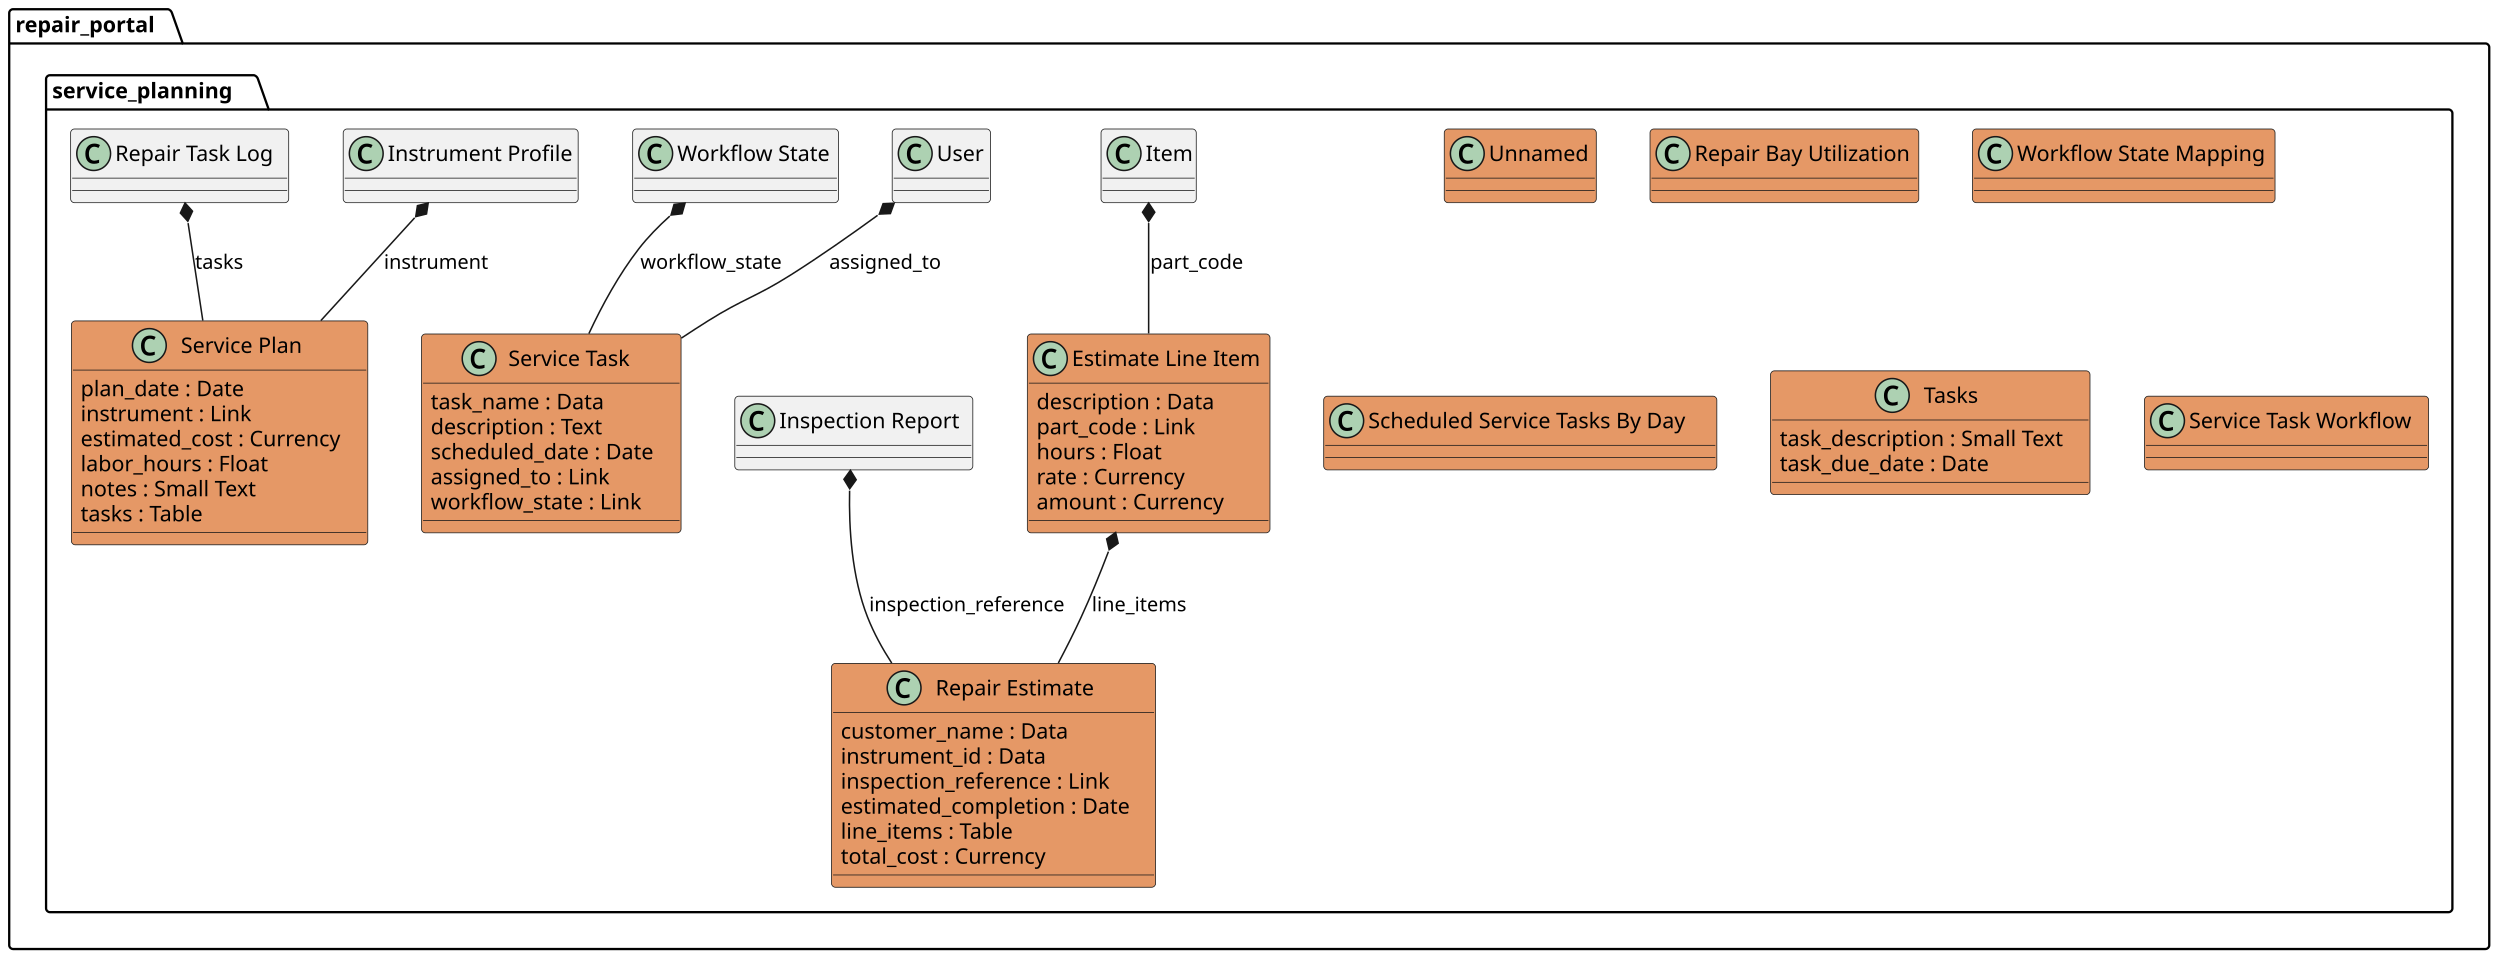
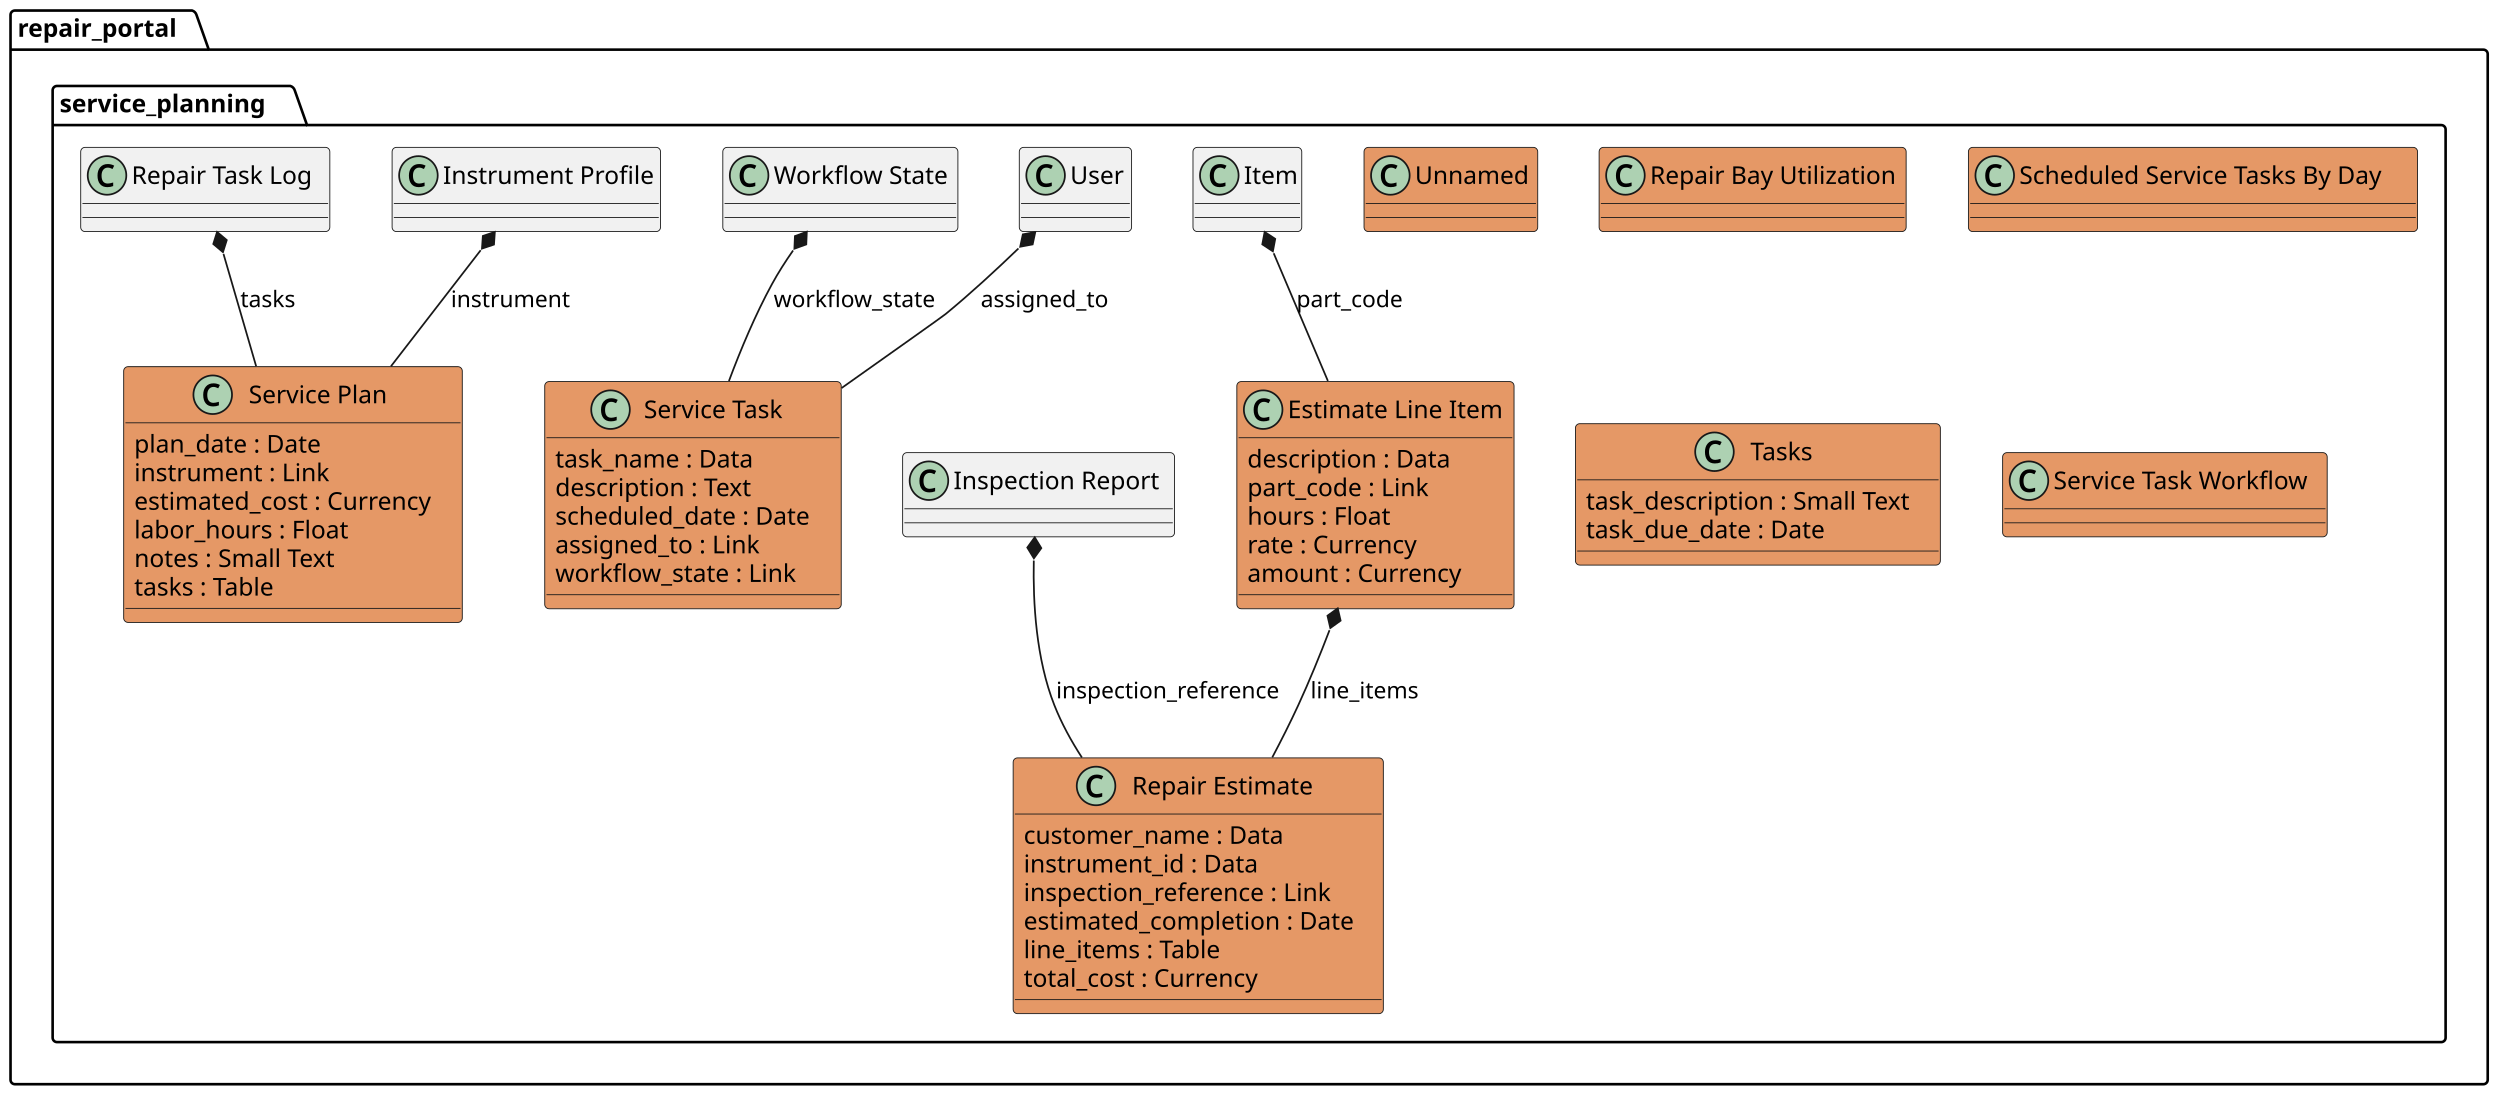
- <svg xmlns="http://www.w3.org/2000/svg" contentStyleType="text/css" height="625px" preserveAspectRatio="none" style="width:1628px;height:625px;background:#FFFFFF;" version="1.1" viewBox="0 0 1628 625" width="1628px" zoomAndPan="magnify">
+ <svg xmlns="http://www.w3.org/2000/svg" contentStyleType="text/css" height="625px" preserveAspectRatio="none" style="width:1425px;height:625px;background:#FFFFFF;" version="1.1" viewBox="0 0 1425 625" width="1425px" zoomAndPan="magnify">
  <defs />
  <g>
    <g id="cluster_repair_portal">
-       <path d="M8.5,6 L109.5,6 A3.75,3.75 0 0 1 112,8.5 L119,28.297 L1618.5,28.297 A2.5,2.5 0 0 1 1621,30.797 L1621,615.5 A2.5,2.5 0 0 1 1618.5,618 L8.5,618 A2.5,2.5 0 0 1 6,615.5 L6,8.5 A2.5,2.5 0 0 1 8.5,6 " fill="none" style="stroke:#000000;stroke-width:1.5;" />
+       <path d="M8.5,6 L109.5,6 A3.75,3.75 0 0 1 112,8.5 L119,28.297 L1415.5,28.297 A2.5,2.5 0 0 1 1418,30.797 L1418,615.5 A2.5,2.5 0 0 1 1415.5,618 L8.5,618 A2.5,2.5 0 0 1 6,615.5 L6,8.5 A2.5,2.5 0 0 1 8.5,6 " fill="none" style="stroke:#000000;stroke-width:1.5;" />
      <line style="stroke:#000000;stroke-width:1.5;" x1="6" x2="119" y1="28.297" y2="28.297" />
      <text fill="#000000" font-family="sans-serif" font-size="14" font-weight="bold" lengthAdjust="spacing" textLength="100" x="10" y="20.995">repair_portal</text>
    </g>
    <g id="cluster_service_planning">
-       <path d="M32.5,49 L165.5,49 A3.75,3.75 0 0 1 168,51.5 L175,71.297 L1594.5,71.297 A2.5,2.5 0 0 1 1597,73.797 L1597,591.5 A2.5,2.5 0 0 1 1594.5,594 L32.5,594 A2.5,2.5 0 0 1 30,591.5 L30,51.5 A2.5,2.5 0 0 1 32.5,49 " fill="none" style="stroke:#000000;stroke-width:1.5;" />
+       <path d="M32.5,49 L165.5,49 A3.75,3.75 0 0 1 168,51.5 L175,71.297 L1391.5,71.297 A2.5,2.5 0 0 1 1394,73.797 L1394,591.5 A2.5,2.5 0 0 1 1391.5,594 L32.5,594 A2.5,2.5 0 0 1 30,591.5 L30,51.5 A2.5,2.5 0 0 1 32.5,49 " fill="none" style="stroke:#000000;stroke-width:1.5;" />
      <line style="stroke:#000000;stroke-width:1.5;" x1="30" x2="175" y1="71.297" y2="71.297" />
      <text fill="#000000" font-family="sans-serif" font-size="14" font-weight="bold" lengthAdjust="spacing" textLength="132" x="34" y="63.995">service_planning</text>
    </g>
    <g id="elem_Unnamed">
-       <rect codeLine="4" fill="#E59866" height="48" id="Unnamed" rx="2.5" ry="2.5" style="stroke:#181818;stroke-width:0.5;" width="99" x="940.5" y="84" />
-       <ellipse cx="955.5" cy="100" fill="#ADD1B2" rx="11" ry="11" style="stroke:#181818;stroke-width:1.0;" />
-       <path d="M959.016,104.031 L959.016,106.062 Q957.531,106.672 955.703,106.672 Q952.984,106.672 951.531,104.938 Q950.078,103.188 950.078,100.078 Q950.078,97.078 951.656,95.297 Q953.234,93.5 955.953,93.5 Q957.859,93.5 959.594,94.422 L958.641,96.328 Q957.141,95.547 955.953,95.547 Q954.344,95.547 953.359,96.766 Q952.391,97.969 952.391,100.094 Q952.391,102.344 953.297,103.484 Q954.219,104.625 955.953,104.625 Q956.984,104.625 959.016,104.031 Z " fill="#000000" />
-       <text fill="#000000" font-family="sans-serif" font-size="14" lengthAdjust="spacing" textLength="67" x="969.5" y="104.847">Unnamed</text>
-       <line style="stroke:#181818;stroke-width:0.5;" x1="941.5" x2="1038.5" y1="116" y2="116" />
-       <line style="stroke:#181818;stroke-width:0.5;" x1="941.5" x2="1038.5" y1="124" y2="124" />
+       <rect codeLine="4" fill="#E59866" height="48" id="Unnamed" rx="2.5" ry="2.5" style="stroke:#181818;stroke-width:0.5;" width="99" x="777.5" y="84" />
+       <ellipse cx="792.5" cy="100" fill="#ADD1B2" rx="11" ry="11" style="stroke:#181818;stroke-width:1.0;" />
+       <path d="M796.016,104.031 L796.016,106.062 Q794.531,106.672 792.703,106.672 Q789.984,106.672 788.531,104.938 Q787.078,103.188 787.078,100.078 Q787.078,97.078 788.656,95.297 Q790.234,93.5 792.953,93.5 Q794.859,93.5 796.594,94.422 L795.641,96.328 Q794.141,95.547 792.953,95.547 Q791.344,95.547 790.359,96.766 Q789.391,97.969 789.391,100.094 Q789.391,102.344 790.297,103.484 Q791.219,104.625 792.953,104.625 Q793.984,104.625 796.016,104.031 Z " fill="#000000" />
+       <text fill="#000000" font-family="sans-serif" font-size="14" lengthAdjust="spacing" textLength="67" x="806.5" y="104.847">Unnamed</text>
+       <line style="stroke:#181818;stroke-width:0.5;" x1="778.5" x2="875.5" y1="116" y2="116" />
+       <line style="stroke:#181818;stroke-width:0.5;" x1="778.5" x2="875.5" y1="124" y2="124" />
    </g>
    <g id="elem_Repair Bay Utilization">
-       <rect codeLine="6" fill="#E59866" height="48" id="Repair Bay Utilization" rx="2.5" ry="2.5" style="stroke:#181818;stroke-width:0.5;" width="175" x="1074.5" y="84" />
-       <ellipse cx="1089.5" cy="100" fill="#ADD1B2" rx="11" ry="11" style="stroke:#181818;stroke-width:1.0;" />
-       <path d="M1093.016,104.031 L1093.016,106.062 Q1091.531,106.672 1089.703,106.672 Q1086.984,106.672 1085.531,104.938 Q1084.078,103.188 1084.078,100.078 Q1084.078,97.078 1085.656,95.297 Q1087.234,93.5 1089.953,93.5 Q1091.859,93.5 1093.594,94.422 L1092.641,96.328 Q1091.141,95.547 1089.953,95.547 Q1088.344,95.547 1087.359,96.766 Q1086.391,97.969 1086.391,100.094 Q1086.391,102.344 1087.297,103.484 Q1088.219,104.625 1089.953,104.625 Q1090.984,104.625 1093.016,104.031 Z " fill="#000000" />
-       <text fill="#000000" font-family="sans-serif" font-size="14" lengthAdjust="spacing" textLength="143" x="1103.5" y="104.847">Repair Bay Utilization</text>
-       <line style="stroke:#181818;stroke-width:0.5;" x1="1075.5" x2="1248.5" y1="116" y2="116" />
-       <line style="stroke:#181818;stroke-width:0.5;" x1="1075.5" x2="1248.5" y1="124" y2="124" />
-     </g>
-     <g id="elem_Workflow State Mapping">
-       <rect codeLine="8" fill="#E59866" height="48" id="Workflow State Mapping" rx="2.5" ry="2.5" style="stroke:#181818;stroke-width:0.5;" width="197" x="1284.5" y="84" />
-       <ellipse cx="1299.5" cy="100" fill="#ADD1B2" rx="11" ry="11" style="stroke:#181818;stroke-width:1.0;" />
-       <path d="M1303.016,104.031 L1303.016,106.062 Q1301.531,106.672 1299.703,106.672 Q1296.984,106.672 1295.531,104.938 Q1294.078,103.188 1294.078,100.078 Q1294.078,97.078 1295.656,95.297 Q1297.234,93.5 1299.953,93.5 Q1301.859,93.5 1303.594,94.422 L1302.641,96.328 Q1301.141,95.547 1299.953,95.547 Q1298.344,95.547 1297.359,96.766 Q1296.391,97.969 1296.391,100.094 Q1296.391,102.344 1297.297,103.484 Q1298.219,104.625 1299.953,104.625 Q1300.984,104.625 1303.016,104.031 Z " fill="#000000" />
-       <text fill="#000000" font-family="sans-serif" font-size="14" lengthAdjust="spacing" textLength="165" x="1313.5" y="104.847">Workflow State Mapping</text>
-       <line style="stroke:#181818;stroke-width:0.5;" x1="1285.5" x2="1480.5" y1="116" y2="116" />
-       <line style="stroke:#181818;stroke-width:0.5;" x1="1285.5" x2="1480.5" y1="124" y2="124" />
+       <rect codeLine="6" fill="#E59866" height="48" id="Repair Bay Utilization" rx="2.5" ry="2.5" style="stroke:#181818;stroke-width:0.5;" width="175" x="911.5" y="84" />
+       <ellipse cx="926.5" cy="100" fill="#ADD1B2" rx="11" ry="11" style="stroke:#181818;stroke-width:1.0;" />
+       <path d="M930.016,104.031 L930.016,106.062 Q928.531,106.672 926.703,106.672 Q923.984,106.672 922.531,104.938 Q921.078,103.188 921.078,100.078 Q921.078,97.078 922.656,95.297 Q924.234,93.5 926.953,93.5 Q928.859,93.5 930.594,94.422 L929.641,96.328 Q928.141,95.547 926.953,95.547 Q925.344,95.547 924.359,96.766 Q923.391,97.969 923.391,100.094 Q923.391,102.344 924.297,103.484 Q925.219,104.625 926.953,104.625 Q927.984,104.625 930.016,104.031 Z " fill="#000000" />
+       <text fill="#000000" font-family="sans-serif" font-size="14" lengthAdjust="spacing" textLength="143" x="940.5" y="104.847">Repair Bay Utilization</text>
+       <line style="stroke:#181818;stroke-width:0.5;" x1="912.5" x2="1085.5" y1="116" y2="116" />
+       <line style="stroke:#181818;stroke-width:0.5;" x1="912.5" x2="1085.5" y1="124" y2="124" />
    </g>
    <g id="elem_Scheduled Service Tasks By Day">
-       <rect codeLine="10" fill="#E59866" height="48" id="Scheduled Service Tasks By Day" rx="2.5" ry="2.5" style="stroke:#181818;stroke-width:0.5;" width="256" x="862" y="258" />
-       <ellipse cx="877" cy="274" fill="#ADD1B2" rx="11" ry="11" style="stroke:#181818;stroke-width:1.0;" />
-       <path d="M880.516,278.031 L880.516,280.062 Q879.031,280.672 877.203,280.672 Q874.484,280.672 873.031,278.938 Q871.578,277.188 871.578,274.078 Q871.578,271.078 873.156,269.297 Q874.734,267.5 877.453,267.5 Q879.359,267.5 881.094,268.422 L880.141,270.328 Q878.641,269.547 877.453,269.547 Q875.844,269.547 874.859,270.766 Q873.891,271.969 873.891,274.094 Q873.891,276.344 874.797,277.484 Q875.719,278.625 877.453,278.625 Q878.484,278.625 880.516,278.031 Z " fill="#000000" />
-       <text fill="#000000" font-family="sans-serif" font-size="14" lengthAdjust="spacing" textLength="224" x="891" y="278.847">Scheduled Service Tasks By Day</text>
-       <line style="stroke:#181818;stroke-width:0.5;" x1="863" x2="1117" y1="290" y2="290" />
-       <line style="stroke:#181818;stroke-width:0.5;" x1="863" x2="1117" y1="298" y2="298" />
+       <rect codeLine="8" fill="#E59866" height="48" id="Scheduled Service Tasks By Day" rx="2.5" ry="2.5" style="stroke:#181818;stroke-width:0.5;" width="256" x="1122" y="84" />
+       <ellipse cx="1137" cy="100" fill="#ADD1B2" rx="11" ry="11" style="stroke:#181818;stroke-width:1.0;" />
+       <path d="M1140.516,104.031 L1140.516,106.062 Q1139.031,106.672 1137.203,106.672 Q1134.484,106.672 1133.031,104.938 Q1131.578,103.188 1131.578,100.078 Q1131.578,97.078 1133.156,95.297 Q1134.734,93.5 1137.453,93.5 Q1139.359,93.5 1141.094,94.422 L1140.141,96.328 Q1138.641,95.547 1137.453,95.547 Q1135.844,95.547 1134.859,96.766 Q1133.891,97.969 1133.891,100.094 Q1133.891,102.344 1134.797,103.484 Q1135.719,104.625 1137.453,104.625 Q1138.484,104.625 1140.516,104.031 Z " fill="#000000" />
+       <text fill="#000000" font-family="sans-serif" font-size="14" lengthAdjust="spacing" textLength="224" x="1151" y="104.847">Scheduled Service Tasks By Day</text>
+       <line style="stroke:#181818;stroke-width:0.5;" x1="1123" x2="1377" y1="116" y2="116" />
+       <line style="stroke:#181818;stroke-width:0.5;" x1="1123" x2="1377" y1="124" y2="124" />
    </g>
    <g id="elem_Item">
-       <rect fill="#F1F1F1" height="48" id="Item" rx="2.5" ry="2.5" style="stroke:#181818;stroke-width:0.5;" width="62" x="717" y="84" />
-       <ellipse cx="732" cy="100" fill="#ADD1B2" rx="11" ry="11" style="stroke:#181818;stroke-width:1.0;" />
-       <path d="M735.516,104.031 L735.516,106.062 Q734.031,106.672 732.203,106.672 Q729.484,106.672 728.031,104.938 Q726.578,103.188 726.578,100.078 Q726.578,97.078 728.156,95.297 Q729.734,93.5 732.453,93.5 Q734.359,93.5 736.094,94.422 L735.141,96.328 Q733.641,95.547 732.453,95.547 Q730.844,95.547 729.859,96.766 Q728.891,97.969 728.891,100.094 Q728.891,102.344 729.797,103.484 Q730.719,104.625 732.453,104.625 Q733.484,104.625 735.516,104.031 Z " fill="#000000" />
-       <text fill="#000000" font-family="sans-serif" font-size="14" lengthAdjust="spacing" textLength="30" x="746" y="104.847">Item</text>
-       <line style="stroke:#181818;stroke-width:0.5;" x1="718" x2="778" y1="116" y2="116" />
-       <line style="stroke:#181818;stroke-width:0.5;" x1="718" x2="778" y1="124" y2="124" />
+       <rect fill="#F1F1F1" height="48" id="Item" rx="2.5" ry="2.5" style="stroke:#181818;stroke-width:0.5;" width="62" x="680" y="84" />
+       <ellipse cx="695" cy="100" fill="#ADD1B2" rx="11" ry="11" style="stroke:#181818;stroke-width:1.0;" />
+       <path d="M698.516,104.031 L698.516,106.062 Q697.031,106.672 695.203,106.672 Q692.484,106.672 691.031,104.938 Q689.578,103.188 689.578,100.078 Q689.578,97.078 691.156,95.297 Q692.734,93.5 695.453,93.5 Q697.359,93.5 699.094,94.422 L698.141,96.328 Q696.641,95.547 695.453,95.547 Q693.844,95.547 692.859,96.766 Q691.891,97.969 691.891,100.094 Q691.891,102.344 692.797,103.484 Q693.719,104.625 695.453,104.625 Q696.484,104.625 698.516,104.031 Z " fill="#000000" />
+       <text fill="#000000" font-family="sans-serif" font-size="14" lengthAdjust="spacing" textLength="30" x="709" y="104.847">Item</text>
+       <line style="stroke:#181818;stroke-width:0.5;" x1="681" x2="741" y1="116" y2="116" />
+       <line style="stroke:#181818;stroke-width:0.5;" x1="681" x2="741" y1="124" y2="124" />
    </g>
    <g id="elem_Estimate Line Item">
-       <rect codeLine="13" fill="#E59866" height="129.484" id="Estimate Line Item" rx="2.5" ry="2.5" style="stroke:#181818;stroke-width:0.5;" width="158" x="669" y="217.5" />
-       <ellipse cx="684" cy="233.5" fill="#ADD1B2" rx="11" ry="11" style="stroke:#181818;stroke-width:1.0;" />
-       <path d="M687.516,237.531 L687.516,239.562 Q686.031,240.172 684.203,240.172 Q681.484,240.172 680.031,238.438 Q678.578,236.688 678.578,233.578 Q678.578,230.578 680.156,228.797 Q681.734,227 684.453,227 Q686.359,227 688.094,227.922 L687.141,229.828 Q685.641,229.047 684.453,229.047 Q682.844,229.047 681.859,230.266 Q680.891,231.469 680.891,233.594 Q680.891,235.844 681.797,236.984 Q682.719,238.125 684.453,238.125 Q685.484,238.125 687.516,237.531 Z " fill="#000000" />
-       <text fill="#000000" font-family="sans-serif" font-size="14" lengthAdjust="spacing" textLength="126" x="698" y="238.347">Estimate Line Item</text>
-       <line style="stroke:#181818;stroke-width:0.5;" x1="670" x2="826" y1="249.5" y2="249.5" />
-       <text fill="#000000" font-family="sans-serif" font-size="14" lengthAdjust="spacing" textLength="122" x="675" y="266.495">description : Data</text>
-       <text fill="#000000" font-family="sans-serif" font-size="14" lengthAdjust="spacing" textLength="109" x="675" y="282.792">part_code : Link</text>
-       <text fill="#000000" font-family="sans-serif" font-size="14" lengthAdjust="spacing" textLength="86" x="675" y="299.089">hours : Float</text>
-       <text fill="#000000" font-family="sans-serif" font-size="14" lengthAdjust="spacing" textLength="102" x="675" y="315.386">rate : Currency</text>
-       <text fill="#000000" font-family="sans-serif" font-size="14" lengthAdjust="spacing" textLength="128" x="675" y="331.683">amount : Currency</text>
-       <line style="stroke:#181818;stroke-width:0.5;" x1="670" x2="826" y1="338.984" y2="338.984" />
+       <rect codeLine="11" fill="#E59866" height="129.484" id="Estimate Line Item" rx="2.5" ry="2.5" style="stroke:#181818;stroke-width:0.5;" width="158" x="705" y="217.5" />
+       <ellipse cx="720" cy="233.5" fill="#ADD1B2" rx="11" ry="11" style="stroke:#181818;stroke-width:1.0;" />
+       <path d="M723.516,237.531 L723.516,239.562 Q722.031,240.172 720.203,240.172 Q717.484,240.172 716.031,238.438 Q714.578,236.688 714.578,233.578 Q714.578,230.578 716.156,228.797 Q717.734,227 720.453,227 Q722.359,227 724.094,227.922 L723.141,229.828 Q721.641,229.047 720.453,229.047 Q718.844,229.047 717.859,230.266 Q716.891,231.469 716.891,233.594 Q716.891,235.844 717.797,236.984 Q718.719,238.125 720.453,238.125 Q721.484,238.125 723.516,237.531 Z " fill="#000000" />
+       <text fill="#000000" font-family="sans-serif" font-size="14" lengthAdjust="spacing" textLength="126" x="734" y="238.347">Estimate Line Item</text>
+       <line style="stroke:#181818;stroke-width:0.5;" x1="706" x2="862" y1="249.5" y2="249.5" />
+       <text fill="#000000" font-family="sans-serif" font-size="14" lengthAdjust="spacing" textLength="122" x="711" y="266.495">description : Data</text>
+       <text fill="#000000" font-family="sans-serif" font-size="14" lengthAdjust="spacing" textLength="109" x="711" y="282.792">part_code : Link</text>
+       <text fill="#000000" font-family="sans-serif" font-size="14" lengthAdjust="spacing" textLength="86" x="711" y="299.089">hours : Float</text>
+       <text fill="#000000" font-family="sans-serif" font-size="14" lengthAdjust="spacing" textLength="102" x="711" y="315.386">rate : Currency</text>
+       <text fill="#000000" font-family="sans-serif" font-size="14" lengthAdjust="spacing" textLength="128" x="711" y="331.683">amount : Currency</text>
+       <line style="stroke:#181818;stroke-width:0.5;" x1="706" x2="862" y1="338.984" y2="338.984" />
    </g>
    <g id="elem_Inspection Report">
-       <rect fill="#F1F1F1" height="48" id="Inspection Report" rx="2.5" ry="2.5" style="stroke:#181818;stroke-width:0.5;" width="155" x="478.5" y="258" />
-       <ellipse cx="493.5" cy="274" fill="#ADD1B2" rx="11" ry="11" style="stroke:#181818;stroke-width:1.0;" />
-       <path d="M497.016,278.031 L497.016,280.062 Q495.531,280.672 493.703,280.672 Q490.984,280.672 489.531,278.938 Q488.078,277.188 488.078,274.078 Q488.078,271.078 489.656,269.297 Q491.234,267.5 493.953,267.5 Q495.859,267.5 497.594,268.422 L496.641,270.328 Q495.141,269.547 493.953,269.547 Q492.344,269.547 491.359,270.766 Q490.391,271.969 490.391,274.094 Q490.391,276.344 491.297,277.484 Q492.219,278.625 493.953,278.625 Q494.984,278.625 497.016,278.031 Z " fill="#000000" />
-       <text fill="#000000" font-family="sans-serif" font-size="14" lengthAdjust="spacing" textLength="123" x="507.5" y="278.847">Inspection Report</text>
-       <line style="stroke:#181818;stroke-width:0.5;" x1="479.5" x2="632.5" y1="290" y2="290" />
-       <line style="stroke:#181818;stroke-width:0.5;" x1="479.5" x2="632.5" y1="298" y2="298" />
+       <rect fill="#F1F1F1" height="48" id="Inspection Report" rx="2.5" ry="2.5" style="stroke:#181818;stroke-width:0.5;" width="155" x="514.5" y="258" />
+       <ellipse cx="529.5" cy="274" fill="#ADD1B2" rx="11" ry="11" style="stroke:#181818;stroke-width:1.0;" />
+       <path d="M533.016,278.031 L533.016,280.062 Q531.531,280.672 529.703,280.672 Q526.984,280.672 525.531,278.938 Q524.078,277.188 524.078,274.078 Q524.078,271.078 525.656,269.297 Q527.234,267.5 529.953,267.5 Q531.859,267.5 533.594,268.422 L532.641,270.328 Q531.141,269.547 529.953,269.547 Q528.344,269.547 527.359,270.766 Q526.391,271.969 526.391,274.094 Q526.391,276.344 527.297,277.484 Q528.219,278.625 529.953,278.625 Q530.984,278.625 533.016,278.031 Z " fill="#000000" />
+       <text fill="#000000" font-family="sans-serif" font-size="14" lengthAdjust="spacing" textLength="123" x="543.5" y="278.847">Inspection Report</text>
+       <line style="stroke:#181818;stroke-width:0.5;" x1="515.5" x2="668.5" y1="290" y2="290" />
+       <line style="stroke:#181818;stroke-width:0.5;" x1="515.5" x2="668.5" y1="298" y2="298" />
    </g>
    <g id="elem_Repair Estimate">
-       <rect codeLine="22" fill="#E59866" height="145.781" id="Repair Estimate" rx="2.5" ry="2.5" style="stroke:#181818;stroke-width:0.5;" width="211" x="541.5" y="432" />
-       <ellipse cx="588.75" cy="448" fill="#ADD1B2" rx="11" ry="11" style="stroke:#181818;stroke-width:1.0;" />
-       <path d="M592.266,452.031 L592.266,454.062 Q590.781,454.672 588.953,454.672 Q586.234,454.672 584.781,452.938 Q583.328,451.188 583.328,448.078 Q583.328,445.078 584.906,443.297 Q586.484,441.5 589.203,441.5 Q591.109,441.5 592.844,442.422 L591.891,444.328 Q590.391,443.547 589.203,443.547 Q587.594,443.547 586.609,444.766 Q585.641,445.969 585.641,448.094 Q585.641,450.344 586.547,451.484 Q587.469,452.625 589.203,452.625 Q590.234,452.625 592.266,452.031 Z " fill="#000000" />
-       <text fill="#000000" font-family="sans-serif" font-size="14" lengthAdjust="spacing" textLength="108" x="609.25" y="452.847">Repair Estimate</text>
-       <line style="stroke:#181818;stroke-width:0.5;" x1="542.5" x2="751.5" y1="464" y2="464" />
-       <text fill="#000000" font-family="sans-serif" font-size="14" lengthAdjust="spacing" textLength="157" x="547.5" y="480.995">customer_name : Data</text>
-       <text fill="#000000" font-family="sans-serif" font-size="14" lengthAdjust="spacing" textLength="139" x="547.5" y="497.292">instrument_id : Data</text>
-       <text fill="#000000" font-family="sans-serif" font-size="14" lengthAdjust="spacing" textLength="186" x="547.5" y="513.589">inspection_reference : Link</text>
-       <text fill="#000000" font-family="sans-serif" font-size="14" lengthAdjust="spacing" textLength="199" x="547.5" y="529.886">estimated_completion : Date</text>
-       <text fill="#000000" font-family="sans-serif" font-size="14" lengthAdjust="spacing" textLength="120" x="547.5" y="546.183">line_items : Table</text>
-       <text fill="#000000" font-family="sans-serif" font-size="14" lengthAdjust="spacing" textLength="142" x="547.5" y="562.48">total_cost : Currency</text>
-       <line style="stroke:#181818;stroke-width:0.5;" x1="542.5" x2="751.5" y1="569.781" y2="569.781" />
+       <rect codeLine="20" fill="#E59866" height="145.781" id="Repair Estimate" rx="2.5" ry="2.5" style="stroke:#181818;stroke-width:0.5;" width="211" x="577.5" y="432" />
+       <ellipse cx="624.75" cy="448" fill="#ADD1B2" rx="11" ry="11" style="stroke:#181818;stroke-width:1.0;" />
+       <path d="M628.266,452.031 L628.266,454.062 Q626.781,454.672 624.953,454.672 Q622.234,454.672 620.781,452.938 Q619.328,451.188 619.328,448.078 Q619.328,445.078 620.906,443.297 Q622.484,441.5 625.203,441.5 Q627.109,441.5 628.844,442.422 L627.891,444.328 Q626.391,443.547 625.203,443.547 Q623.594,443.547 622.609,444.766 Q621.641,445.969 621.641,448.094 Q621.641,450.344 622.547,451.484 Q623.469,452.625 625.203,452.625 Q626.234,452.625 628.266,452.031 Z " fill="#000000" />
+       <text fill="#000000" font-family="sans-serif" font-size="14" lengthAdjust="spacing" textLength="108" x="645.25" y="452.847">Repair Estimate</text>
+       <line style="stroke:#181818;stroke-width:0.5;" x1="578.5" x2="787.5" y1="464" y2="464" />
+       <text fill="#000000" font-family="sans-serif" font-size="14" lengthAdjust="spacing" textLength="157" x="583.5" y="480.995">customer_name : Data</text>
+       <text fill="#000000" font-family="sans-serif" font-size="14" lengthAdjust="spacing" textLength="139" x="583.5" y="497.292">instrument_id : Data</text>
+       <text fill="#000000" font-family="sans-serif" font-size="14" lengthAdjust="spacing" textLength="186" x="583.5" y="513.589">inspection_reference : Link</text>
+       <text fill="#000000" font-family="sans-serif" font-size="14" lengthAdjust="spacing" textLength="199" x="583.5" y="529.886">estimated_completion : Date</text>
+       <text fill="#000000" font-family="sans-serif" font-size="14" lengthAdjust="spacing" textLength="120" x="583.5" y="546.183">line_items : Table</text>
+       <text fill="#000000" font-family="sans-serif" font-size="14" lengthAdjust="spacing" textLength="142" x="583.5" y="562.48">total_cost : Currency</text>
+       <line style="stroke:#181818;stroke-width:0.5;" x1="578.5" x2="787.5" y1="569.781" y2="569.781" />
    </g>
    <g id="elem_Tasks">
-       <rect codeLine="30" fill="#E59866" height="80.594" id="Tasks" rx="2.5" ry="2.5" style="stroke:#181818;stroke-width:0.5;" width="208" x="1153" y="241.5" />
-       <ellipse cx="1232.25" cy="257.5" fill="#ADD1B2" rx="11" ry="11" style="stroke:#181818;stroke-width:1.0;" />
-       <path d="M1235.766,261.531 L1235.766,263.562 Q1234.281,264.172 1232.453,264.172 Q1229.734,264.172 1228.281,262.438 Q1226.828,260.688 1226.828,257.578 Q1226.828,254.578 1228.406,252.797 Q1229.984,251 1232.703,251 Q1234.609,251 1236.344,251.922 L1235.391,253.828 Q1233.891,253.047 1232.703,253.047 Q1231.094,253.047 1230.109,254.266 Q1229.141,255.469 1229.141,257.594 Q1229.141,259.844 1230.047,260.984 Q1230.969,262.125 1232.703,262.125 Q1233.734,262.125 1235.766,261.531 Z " fill="#000000" />
-       <text fill="#000000" font-family="sans-serif" font-size="14" lengthAdjust="spacing" textLength="41" x="1252.75" y="262.347">Tasks</text>
-       <line style="stroke:#181818;stroke-width:0.5;" x1="1154" x2="1360" y1="273.5" y2="273.5" />
-       <text fill="#000000" font-family="sans-serif" font-size="14" lengthAdjust="spacing" textLength="196" x="1159" y="290.495">task_description : Small Text</text>
-       <text fill="#000000" font-family="sans-serif" font-size="14" lengthAdjust="spacing" textLength="147" x="1159" y="306.792">task_due_date : Date</text>
-       <line style="stroke:#181818;stroke-width:0.5;" x1="1154" x2="1360" y1="314.094" y2="314.094" />
+       <rect codeLine="28" fill="#E59866" height="80.594" id="Tasks" rx="2.5" ry="2.5" style="stroke:#181818;stroke-width:0.5;" width="208" x="898" y="241.5" />
+       <ellipse cx="977.25" cy="257.5" fill="#ADD1B2" rx="11" ry="11" style="stroke:#181818;stroke-width:1.0;" />
+       <path d="M980.766,261.531 L980.766,263.562 Q979.281,264.172 977.453,264.172 Q974.734,264.172 973.281,262.438 Q971.828,260.688 971.828,257.578 Q971.828,254.578 973.406,252.797 Q974.984,251 977.703,251 Q979.609,251 981.344,251.922 L980.391,253.828 Q978.891,253.047 977.703,253.047 Q976.094,253.047 975.109,254.266 Q974.141,255.469 974.141,257.594 Q974.141,259.844 975.047,260.984 Q975.969,262.125 977.703,262.125 Q978.734,262.125 980.766,261.531 Z " fill="#000000" />
+       <text fill="#000000" font-family="sans-serif" font-size="14" lengthAdjust="spacing" textLength="41" x="997.75" y="262.347">Tasks</text>
+       <line style="stroke:#181818;stroke-width:0.5;" x1="899" x2="1105" y1="273.5" y2="273.5" />
+       <text fill="#000000" font-family="sans-serif" font-size="14" lengthAdjust="spacing" textLength="196" x="904" y="290.495">task_description : Small Text</text>
+       <text fill="#000000" font-family="sans-serif" font-size="14" lengthAdjust="spacing" textLength="147" x="904" y="306.792">task_due_date : Date</text>
+       <line style="stroke:#181818;stroke-width:0.5;" x1="899" x2="1105" y1="314.094" y2="314.094" />
    </g>
    <g id="elem_User">
      <rect fill="#F1F1F1" height="48" id="User" rx="2.5" ry="2.5" style="stroke:#181818;stroke-width:0.5;" width="64" x="581" y="84" />
      <ellipse cx="596" cy="100" fill="#ADD1B2" rx="11" ry="11" style="stroke:#181818;stroke-width:1.0;" />
      <path d="M599.516,104.031 L599.516,106.062 Q598.031,106.672 596.203,106.672 Q593.484,106.672 592.031,104.938 Q590.578,103.188 590.578,100.078 Q590.578,97.078 592.156,95.297 Q593.734,93.5 596.453,93.5 Q598.359,93.5 600.094,94.422 L599.141,96.328 Q597.641,95.547 596.453,95.547 Q594.844,95.547 593.859,96.766 Q592.891,97.969 592.891,100.094 Q592.891,102.344 593.797,103.484 Q594.719,104.625 596.453,104.625 Q597.484,104.625 599.516,104.031 Z " fill="#000000" />
      <text fill="#000000" font-family="sans-serif" font-size="14" lengthAdjust="spacing" textLength="32" x="610" y="104.847">User</text>
      <line style="stroke:#181818;stroke-width:0.5;" x1="582" x2="644" y1="116" y2="116" />
      <line style="stroke:#181818;stroke-width:0.5;" x1="582" x2="644" y1="124" y2="124" />
    </g>
    <g id="elem_Service Task">
-       <rect codeLine="36" fill="#E59866" height="129.484" id="Service Task" rx="2.5" ry="2.5" style="stroke:#181818;stroke-width:0.5;" width="169" x="274.5" y="217.5" />
-       <ellipse cx="312" cy="233.5" fill="#ADD1B2" rx="11" ry="11" style="stroke:#181818;stroke-width:1.0;" />
-       <path d="M315.516,237.531 L315.516,239.562 Q314.031,240.172 312.203,240.172 Q309.484,240.172 308.031,238.438 Q306.578,236.688 306.578,233.578 Q306.578,230.578 308.156,228.797 Q309.734,227 312.453,227 Q314.359,227 316.094,227.922 L315.141,229.828 Q313.641,229.047 312.453,229.047 Q310.844,229.047 309.859,230.266 Q308.891,231.469 308.891,233.594 Q308.891,235.844 309.797,236.984 Q310.719,238.125 312.453,238.125 Q313.484,238.125 315.516,237.531 Z " fill="#000000" />
-       <text fill="#000000" font-family="sans-serif" font-size="14" lengthAdjust="spacing" textLength="87" x="331" y="238.347">Service Task</text>
-       <line style="stroke:#181818;stroke-width:0.5;" x1="275.5" x2="442.5" y1="249.5" y2="249.5" />
-       <text fill="#000000" font-family="sans-serif" font-size="14" lengthAdjust="spacing" textLength="120" x="280.5" y="266.495">task_name : Data</text>
-       <text fill="#000000" font-family="sans-serif" font-size="14" lengthAdjust="spacing" textLength="120" x="280.5" y="282.792">description : Text</text>
-       <text fill="#000000" font-family="sans-serif" font-size="14" lengthAdjust="spacing" textLength="157" x="280.5" y="299.089">scheduled_date : Date</text>
-       <text fill="#000000" font-family="sans-serif" font-size="14" lengthAdjust="spacing" textLength="124" x="280.5" y="315.386">assigned_to : Link</text>
-       <text fill="#000000" font-family="sans-serif" font-size="14" lengthAdjust="spacing" textLength="142" x="280.5" y="331.683">workflow_state : Link</text>
-       <line style="stroke:#181818;stroke-width:0.5;" x1="275.5" x2="442.5" y1="338.984" y2="338.984" />
+       <rect codeLine="34" fill="#E59866" height="129.484" id="Service Task" rx="2.5" ry="2.5" style="stroke:#181818;stroke-width:0.5;" width="169" x="310.5" y="217.5" />
+       <ellipse cx="348" cy="233.5" fill="#ADD1B2" rx="11" ry="11" style="stroke:#181818;stroke-width:1.0;" />
+       <path d="M351.516,237.531 L351.516,239.562 Q350.031,240.172 348.203,240.172 Q345.484,240.172 344.031,238.438 Q342.578,236.688 342.578,233.578 Q342.578,230.578 344.156,228.797 Q345.734,227 348.453,227 Q350.359,227 352.094,227.922 L351.141,229.828 Q349.641,229.047 348.453,229.047 Q346.844,229.047 345.859,230.266 Q344.891,231.469 344.891,233.594 Q344.891,235.844 345.797,236.984 Q346.719,238.125 348.453,238.125 Q349.484,238.125 351.516,237.531 Z " fill="#000000" />
+       <text fill="#000000" font-family="sans-serif" font-size="14" lengthAdjust="spacing" textLength="87" x="367" y="238.347">Service Task</text>
+       <line style="stroke:#181818;stroke-width:0.5;" x1="311.5" x2="478.5" y1="249.5" y2="249.5" />
+       <text fill="#000000" font-family="sans-serif" font-size="14" lengthAdjust="spacing" textLength="120" x="316.5" y="266.495">task_name : Data</text>
+       <text fill="#000000" font-family="sans-serif" font-size="14" lengthAdjust="spacing" textLength="120" x="316.5" y="282.792">description : Text</text>
+       <text fill="#000000" font-family="sans-serif" font-size="14" lengthAdjust="spacing" textLength="157" x="316.5" y="299.089">scheduled_date : Date</text>
+       <text fill="#000000" font-family="sans-serif" font-size="14" lengthAdjust="spacing" textLength="124" x="316.5" y="315.386">assigned_to : Link</text>
+       <text fill="#000000" font-family="sans-serif" font-size="14" lengthAdjust="spacing" textLength="142" x="316.5" y="331.683">workflow_state : Link</text>
+       <line style="stroke:#181818;stroke-width:0.5;" x1="311.5" x2="478.5" y1="338.984" y2="338.984" />
    </g>
    <g id="elem_Workflow State">
      <rect fill="#F1F1F1" height="48" id="Workflow State" rx="2.5" ry="2.5" style="stroke:#181818;stroke-width:0.5;" width="134" x="412" y="84" />
      <ellipse cx="427" cy="100" fill="#ADD1B2" rx="11" ry="11" style="stroke:#181818;stroke-width:1.0;" />
      <path d="M430.516,104.031 L430.516,106.062 Q429.031,106.672 427.203,106.672 Q424.484,106.672 423.031,104.938 Q421.578,103.188 421.578,100.078 Q421.578,97.078 423.156,95.297 Q424.734,93.5 427.453,93.5 Q429.359,93.5 431.094,94.422 L430.141,96.328 Q428.641,95.547 427.453,95.547 Q425.844,95.547 424.859,96.766 Q423.891,97.969 423.891,100.094 Q423.891,102.344 424.797,103.484 Q425.719,104.625 427.453,104.625 Q428.484,104.625 430.516,104.031 Z " fill="#000000" />
      <text fill="#000000" font-family="sans-serif" font-size="14" lengthAdjust="spacing" textLength="102" x="441" y="104.847">Workflow State</text>
      <line style="stroke:#181818;stroke-width:0.5;" x1="413" x2="545" y1="116" y2="116" />
      <line style="stroke:#181818;stroke-width:0.5;" x1="413" x2="545" y1="124" y2="124" />
    </g>
    <g id="elem_Instrument Profile">
      <rect fill="#F1F1F1" height="48" id="Instrument Profile" rx="2.5" ry="2.5" style="stroke:#181818;stroke-width:0.5;" width="153" x="223.5" y="84" />
      <ellipse cx="238.5" cy="100" fill="#ADD1B2" rx="11" ry="11" style="stroke:#181818;stroke-width:1.0;" />
      <path d="M242.016,104.031 L242.016,106.062 Q240.531,106.672 238.703,106.672 Q235.984,106.672 234.531,104.938 Q233.078,103.188 233.078,100.078 Q233.078,97.078 234.656,95.297 Q236.234,93.5 238.953,93.5 Q240.859,93.5 242.594,94.422 L241.641,96.328 Q240.141,95.547 238.953,95.547 Q237.344,95.547 236.359,96.766 Q235.391,97.969 235.391,100.094 Q235.391,102.344 236.297,103.484 Q237.219,104.625 238.953,104.625 Q239.984,104.625 242.016,104.031 Z " fill="#000000" />
      <text fill="#000000" font-family="sans-serif" font-size="14" lengthAdjust="spacing" textLength="121" x="252.5" y="104.847">Instrument Profile</text>
      <line style="stroke:#181818;stroke-width:0.5;" x1="224.5" x2="375.5" y1="116" y2="116" />
      <line style="stroke:#181818;stroke-width:0.5;" x1="224.5" x2="375.5" y1="124" y2="124" />
    </g>
    <g id="elem_Service Plan">
-       <rect codeLine="45" fill="#E59866" height="145.781" id="Service Plan" rx="2.5" ry="2.5" style="stroke:#181818;stroke-width:0.5;" width="193" x="46.5" y="209" />
-       <ellipse cx="97.25" cy="225" fill="#ADD1B2" rx="11" ry="11" style="stroke:#181818;stroke-width:1.0;" />
-       <path d="M100.766,229.031 L100.766,231.062 Q99.281,231.672 97.453,231.672 Q94.734,231.672 93.281,229.938 Q91.828,228.188 91.828,225.078 Q91.828,222.078 93.406,220.297 Q94.984,218.5 97.703,218.5 Q99.609,218.5 101.344,219.422 L100.391,221.328 Q98.891,220.547 97.703,220.547 Q96.094,220.547 95.109,221.766 Q94.141,222.969 94.141,225.094 Q94.141,227.344 95.047,228.484 Q95.969,229.625 97.703,229.625 Q98.734,229.625 100.766,229.031 Z " fill="#000000" />
-       <text fill="#000000" font-family="sans-serif" font-size="14" lengthAdjust="spacing" textLength="83" x="117.75" y="229.847">Service Plan</text>
-       <line style="stroke:#181818;stroke-width:0.5;" x1="47.5" x2="238.5" y1="241" y2="241" />
-       <text fill="#000000" font-family="sans-serif" font-size="14" lengthAdjust="spacing" textLength="113" x="52.5" y="257.995">plan_date : Date</text>
-       <text fill="#000000" font-family="sans-serif" font-size="14" lengthAdjust="spacing" textLength="115" x="52.5" y="274.292">instrument : Link</text>
-       <text fill="#000000" font-family="sans-serif" font-size="14" lengthAdjust="spacing" textLength="181" x="52.5" y="290.589">estimated_cost : Currency</text>
-       <text fill="#000000" font-family="sans-serif" font-size="14" lengthAdjust="spacing" textLength="127" x="52.5" y="306.886">labor_hours : Float</text>
-       <text fill="#000000" font-family="sans-serif" font-size="14" lengthAdjust="spacing" textLength="123" x="52.5" y="323.183">notes : Small Text</text>
-       <text fill="#000000" font-family="sans-serif" font-size="14" lengthAdjust="spacing" textLength="88" x="52.5" y="339.479">tasks : Table</text>
-       <line style="stroke:#181818;stroke-width:0.5;" x1="47.5" x2="238.5" y1="346.781" y2="346.781" />
+       <rect codeLine="43" fill="#E59866" height="145.781" id="Service Plan" rx="2.5" ry="2.5" style="stroke:#181818;stroke-width:0.5;" width="193" x="70.5" y="209" />
+       <ellipse cx="121.25" cy="225" fill="#ADD1B2" rx="11" ry="11" style="stroke:#181818;stroke-width:1.0;" />
+       <path d="M124.766,229.031 L124.766,231.062 Q123.281,231.672 121.453,231.672 Q118.734,231.672 117.281,229.938 Q115.828,228.188 115.828,225.078 Q115.828,222.078 117.406,220.297 Q118.984,218.5 121.703,218.5 Q123.609,218.5 125.344,219.422 L124.391,221.328 Q122.891,220.547 121.703,220.547 Q120.094,220.547 119.109,221.766 Q118.141,222.969 118.141,225.094 Q118.141,227.344 119.047,228.484 Q119.969,229.625 121.703,229.625 Q122.734,229.625 124.766,229.031 Z " fill="#000000" />
+       <text fill="#000000" font-family="sans-serif" font-size="14" lengthAdjust="spacing" textLength="83" x="141.75" y="229.847">Service Plan</text>
+       <line style="stroke:#181818;stroke-width:0.5;" x1="71.5" x2="262.5" y1="241" y2="241" />
+       <text fill="#000000" font-family="sans-serif" font-size="14" lengthAdjust="spacing" textLength="113" x="76.5" y="257.995">plan_date : Date</text>
+       <text fill="#000000" font-family="sans-serif" font-size="14" lengthAdjust="spacing" textLength="115" x="76.5" y="274.292">instrument : Link</text>
+       <text fill="#000000" font-family="sans-serif" font-size="14" lengthAdjust="spacing" textLength="181" x="76.5" y="290.589">estimated_cost : Currency</text>
+       <text fill="#000000" font-family="sans-serif" font-size="14" lengthAdjust="spacing" textLength="127" x="76.5" y="306.886">labor_hours : Float</text>
+       <text fill="#000000" font-family="sans-serif" font-size="14" lengthAdjust="spacing" textLength="123" x="76.5" y="323.183">notes : Small Text</text>
+       <text fill="#000000" font-family="sans-serif" font-size="14" lengthAdjust="spacing" textLength="88" x="76.5" y="339.479">tasks : Table</text>
+       <line style="stroke:#181818;stroke-width:0.5;" x1="71.5" x2="262.5" y1="346.781" y2="346.781" />
    </g>
    <g id="elem_Repair Task Log">
      <rect fill="#F1F1F1" height="48" id="Repair Task Log" rx="2.5" ry="2.5" style="stroke:#181818;stroke-width:0.5;" width="142" x="46" y="84" />
      <ellipse cx="61" cy="100" fill="#ADD1B2" rx="11" ry="11" style="stroke:#181818;stroke-width:1.0;" />
      <path d="M64.516,104.031 L64.516,106.062 Q63.031,106.672 61.203,106.672 Q58.484,106.672 57.031,104.938 Q55.578,103.188 55.578,100.078 Q55.578,97.078 57.156,95.297 Q58.734,93.5 61.453,93.5 Q63.359,93.5 65.094,94.422 L64.141,96.328 Q62.641,95.547 61.453,95.547 Q59.844,95.547 58.859,96.766 Q57.891,97.969 57.891,100.094 Q57.891,102.344 58.797,103.484 Q59.719,104.625 61.453,104.625 Q62.484,104.625 64.516,104.031 Z " fill="#000000" />
      <text fill="#000000" font-family="sans-serif" font-size="14" lengthAdjust="spacing" textLength="110" x="75" y="104.847">Repair Task Log</text>
      <line style="stroke:#181818;stroke-width:0.5;" x1="47" x2="187" y1="116" y2="116" />
      <line style="stroke:#181818;stroke-width:0.5;" x1="47" x2="187" y1="124" y2="124" />
    </g>
    <g id="elem_Service Task Workflow">
-       <rect codeLine="53" fill="#E59866" height="48" id="Service Task Workflow" rx="2.5" ry="2.5" style="stroke:#181818;stroke-width:0.5;" width="185" x="1396.5" y="258" />
-       <ellipse cx="1411.5" cy="274" fill="#ADD1B2" rx="11" ry="11" style="stroke:#181818;stroke-width:1.0;" />
-       <path d="M1415.016,278.031 L1415.016,280.062 Q1413.531,280.672 1411.703,280.672 Q1408.984,280.672 1407.531,278.938 Q1406.078,277.188 1406.078,274.078 Q1406.078,271.078 1407.656,269.297 Q1409.234,267.5 1411.953,267.5 Q1413.859,267.5 1415.594,268.422 L1414.641,270.328 Q1413.141,269.547 1411.953,269.547 Q1410.344,269.547 1409.359,270.766 Q1408.391,271.969 1408.391,274.094 Q1408.391,276.344 1409.297,277.484 Q1410.219,278.625 1411.953,278.625 Q1412.984,278.625 1415.016,278.031 Z " fill="#000000" />
-       <text fill="#000000" font-family="sans-serif" font-size="14" lengthAdjust="spacing" textLength="153" x="1425.5" y="278.847">Service Task Workflow</text>
-       <line style="stroke:#181818;stroke-width:0.5;" x1="1397.5" x2="1580.5" y1="290" y2="290" />
-       <line style="stroke:#181818;stroke-width:0.5;" x1="1397.5" x2="1580.5" y1="298" y2="298" />
+       <rect codeLine="51" fill="#E59866" height="48" id="Service Task Workflow" rx="2.5" ry="2.5" style="stroke:#181818;stroke-width:0.5;" width="185" x="1141.5" y="258" />
+       <ellipse cx="1156.5" cy="274" fill="#ADD1B2" rx="11" ry="11" style="stroke:#181818;stroke-width:1.0;" />
+       <path d="M1160.016,278.031 L1160.016,280.062 Q1158.531,280.672 1156.703,280.672 Q1153.984,280.672 1152.531,278.938 Q1151.078,277.188 1151.078,274.078 Q1151.078,271.078 1152.656,269.297 Q1154.234,267.5 1156.953,267.5 Q1158.859,267.5 1160.594,268.422 L1159.641,270.328 Q1158.141,269.547 1156.953,269.547 Q1155.344,269.547 1154.359,270.766 Q1153.391,271.969 1153.391,274.094 Q1153.391,276.344 1154.297,277.484 Q1155.219,278.625 1156.953,278.625 Q1157.984,278.625 1160.016,278.031 Z " fill="#000000" />
+       <text fill="#000000" font-family="sans-serif" font-size="14" lengthAdjust="spacing" textLength="153" x="1170.5" y="278.847">Service Task Workflow</text>
+       <line style="stroke:#181818;stroke-width:0.5;" x1="1142.5" x2="1325.5" y1="290" y2="290" />
+       <line style="stroke:#181818;stroke-width:0.5;" x1="1142.5" x2="1325.5" y1="298" y2="298" />
    </g>
    <g id="link_Item_Estimate Line Item">
-       <path codeLine="12" d="M748,145.26 C748,166.1 748,192.88 748,217.14 " fill="none" id="Item-backto-Estimate Line Item" style="stroke:#181818;stroke-width:1.0;" />
-       <polygon fill="#181818" points="748,132.2,744,138.2,748,144.2,752,138.2,748,132.2" style="stroke:#181818;stroke-width:1.0;" />
-       <text fill="#000000" font-family="sans-serif" font-size="13" lengthAdjust="spacing" textLength="64" x="749" y="175.067">part_code</text>
+       <path codeLine="10" d="M726.01,144.37 C734.91,165.33 746.45,192.53 756.9,217.14 " fill="none" id="Item-backto-Estimate Line Item" style="stroke:#181818;stroke-width:1.0;" />
+       <polygon fill="#181818" points="720.85,132.2,719.51,139.286,725.536,143.247,726.875,136.162,720.85,132.2" style="stroke:#181818;stroke-width:1.0;" />
+       <text fill="#000000" font-family="sans-serif" font-size="13" lengthAdjust="spacing" textLength="64" x="739" y="175.067">part_code</text>
    </g>
    <g id="link_Inspection Report_Repair Estimate">
-       <path codeLine="20" d="M553.26,319.52 C552.75,343.73 554.63,375.74 565,402 C569.05,412.25 574.51,422.28 580.7,431.8 " fill="none" id="Inspection Report-backto-Repair Estimate" style="stroke:#181818;stroke-width:1.0;" />
-       <polygon fill="#181818" points="553.79,306.27,549.556,312.107,553.315,318.261,557.549,312.424,553.79,306.27" style="stroke:#181818;stroke-width:1.0;" />
-       <text fill="#000000" font-family="sans-serif" font-size="13" lengthAdjust="spacing" textLength="133" x="566" y="398.067">inspection_reference</text>
+       <path codeLine="18" d="M589.26,319.52 C588.75,343.73 590.63,375.74 601,402 C605.05,412.25 610.51,422.28 616.7,431.8 " fill="none" id="Inspection Report-backto-Repair Estimate" style="stroke:#181818;stroke-width:1.0;" />
+       <polygon fill="#181818" points="589.79,306.27,585.556,312.107,589.315,318.261,593.549,312.424,589.79,306.27" style="stroke:#181818;stroke-width:1.0;" />
+       <text fill="#000000" font-family="sans-serif" font-size="13" lengthAdjust="spacing" textLength="133" x="602" y="398.067">inspection_reference</text>
    </g>
    <g id="link_Estimate Line Item_Repair Estimate">
-       <path codeLine="21" d="M721.82,359.22 C716.32,373.6 710.28,388.38 704,402 C699.5,411.76 694.42,421.86 689.19,431.72 " fill="none" id="Estimate Line Item-backto-Repair Estimate" style="stroke:#181818;stroke-width:1.0;" />
-       <polygon fill="#181818" points="726.51,346.74,720.656,350.95,722.291,357.974,728.145,353.763,726.51,346.74" style="stroke:#181818;stroke-width:1.0;" />
-       <text fill="#000000" font-family="sans-serif" font-size="13" lengthAdjust="spacing" textLength="65" x="711" y="398.067">line_items</text>
+       <path codeLine="19" d="M757.82,359.22 C752.32,373.6 746.28,388.38 740,402 C735.5,411.76 730.42,421.86 725.19,431.72 " fill="none" id="Estimate Line Item-backto-Repair Estimate" style="stroke:#181818;stroke-width:1.0;" />
+       <polygon fill="#181818" points="762.51,346.74,756.656,350.95,758.291,357.974,764.145,353.763,762.51,346.74" style="stroke:#181818;stroke-width:1.0;" />
+       <text fill="#000000" font-family="sans-serif" font-size="13" lengthAdjust="spacing" textLength="65" x="747" y="398.067">line_items</text>
    </g>
    <g id="link_User_Service Task">
-       <path codeLine="34" d="M571.49,140.23 C554.31,152.73 533.99,167 515,179 C491.79,193.67 484.25,194.4 461,209 C455.31,212.57 449.5,216.34 443.69,220.19 " fill="none" id="User-backto-Service Task" style="stroke:#181818;stroke-width:1.0;" />
-       <polygon fill="#181818" points="582.28,132.3,575.077,132.632,572.612,139.409,579.816,139.077,582.28,132.3" style="stroke:#181818;stroke-width:1.0;" />
-       <text fill="#000000" font-family="sans-serif" font-size="13" lengthAdjust="spacing" textLength="77" x="540" y="175.067">assigned_to</text>
+       <path codeLine="32" d="M580.52,141.62 C567.92,153.76 553.13,167.41 539,179 C537.36,180.35 510.07,199.7 479.68,221.2 " fill="none" id="User-backto-Service Task" style="stroke:#181818;stroke-width:1.0;" />
+       <polygon fill="#181818" points="590.11,132.26,583.021,133.581,581.513,140.632,588.602,139.312,590.11,132.26" style="stroke:#181818;stroke-width:1.0;" />
+       <text fill="#000000" font-family="sans-serif" font-size="13" lengthAdjust="spacing" textLength="77" x="559" y="175.067">assigned_to</text>
    </g>
    <g id="link_Workflow State_Service Task">
-       <path codeLine="35" d="M436.17,140.72 C428.91,147.26 421.84,154.46 416,162 C403.16,178.57 392.22,198.5 383.46,217.27 " fill="none" id="Workflow State-backto-Service Task" style="stroke:#181818;stroke-width:1.0;" />
-       <polygon fill="#181818" points="446.11,132.25,438.949,133.099,436.978,140.036,444.139,139.187,446.11,132.25" style="stroke:#181818;stroke-width:1.0;" />
-       <text fill="#000000" font-family="sans-serif" font-size="13" lengthAdjust="spacing" textLength="93" x="417" y="175.067">workflow_state</text>
+       <path codeLine="33" d="M452.06,142.77 C447.72,148.98 443.51,155.54 440,162 C430.61,179.27 422.31,198.92 415.48,217.2 " fill="none" id="Workflow State-backto-Service Task" style="stroke:#181818;stroke-width:1.0;" />
+       <polygon fill="#181818" points="459.88,132.09,453.111,134.575,452.801,141.779,459.57,139.294,459.88,132.09" style="stroke:#181818;stroke-width:1.0;" />
+       <text fill="#000000" font-family="sans-serif" font-size="13" lengthAdjust="spacing" textLength="93" x="441" y="175.067">workflow_state</text>
    </g>
    <g id="link_Instrument Profile_Service Plan">
-       <path codeLine="43" d="M270.02,141.84 C252.7,160.82 230.18,185.49 208.92,208.78 " fill="none" id="Instrument Profile-backto-Service Plan" style="stroke:#181818;stroke-width:1.0;" />
-       <polygon fill="#181818" points="278.83,132.2,271.83,133.931,270.736,141.059,277.736,139.328,278.83,132.2" style="stroke:#181818;stroke-width:1.0;" />
-       <text fill="#000000" font-family="sans-serif" font-size="13" lengthAdjust="spacing" textLength="70" x="250" y="175.067">instrument</text>
+       <path codeLine="41" d="M273.99,142.63 C259.4,161.51 240.6,185.81 222.85,208.78 " fill="none" id="Instrument Profile-backto-Service Plan" style="stroke:#181818;stroke-width:1.0;" />
+       <polygon fill="#181818" points="282.06,132.2,275.227,134.504,274.726,141.698,281.559,139.394,282.06,132.2" style="stroke:#181818;stroke-width:1.0;" />
+       <text fill="#000000" font-family="sans-serif" font-size="13" lengthAdjust="spacing" textLength="70" x="257" y="175.067">instrument</text>
    </g>
    <g id="link_Repair Task Log_Service Plan">
-       <path codeLine="44" d="M122.49,145.31 C125.28,163.77 128.77,186.89 132.08,208.78 " fill="none" id="Repair Task Log-backto-Service Plan" style="stroke:#181818;stroke-width:1.0;" />
-       <polygon fill="#181818" points="120.51,132.2,117.451,138.73,122.303,144.065,125.362,137.535,120.51,132.2" style="stroke:#181818;stroke-width:1.0;" />
-       <text fill="#000000" font-family="sans-serif" font-size="13" lengthAdjust="spacing" textLength="34" x="127" y="175.067">tasks</text>
+       <path codeLine="42" d="M127.4,144.77 C132.79,163.32 139.58,186.67 146.01,208.78 " fill="none" id="Repair Task Log-backto-Service Plan" style="stroke:#181818;stroke-width:1.0;" />
+       <polygon fill="#181818" points="123.74,132.2,121.573,139.078,127.089,143.723,129.256,136.845,123.74,132.2" style="stroke:#181818;stroke-width:1.0;" />
+       <text fill="#000000" font-family="sans-serif" font-size="13" lengthAdjust="spacing" textLength="34" x="137" y="175.067">tasks</text>
    </g>
  </g>
</svg>
